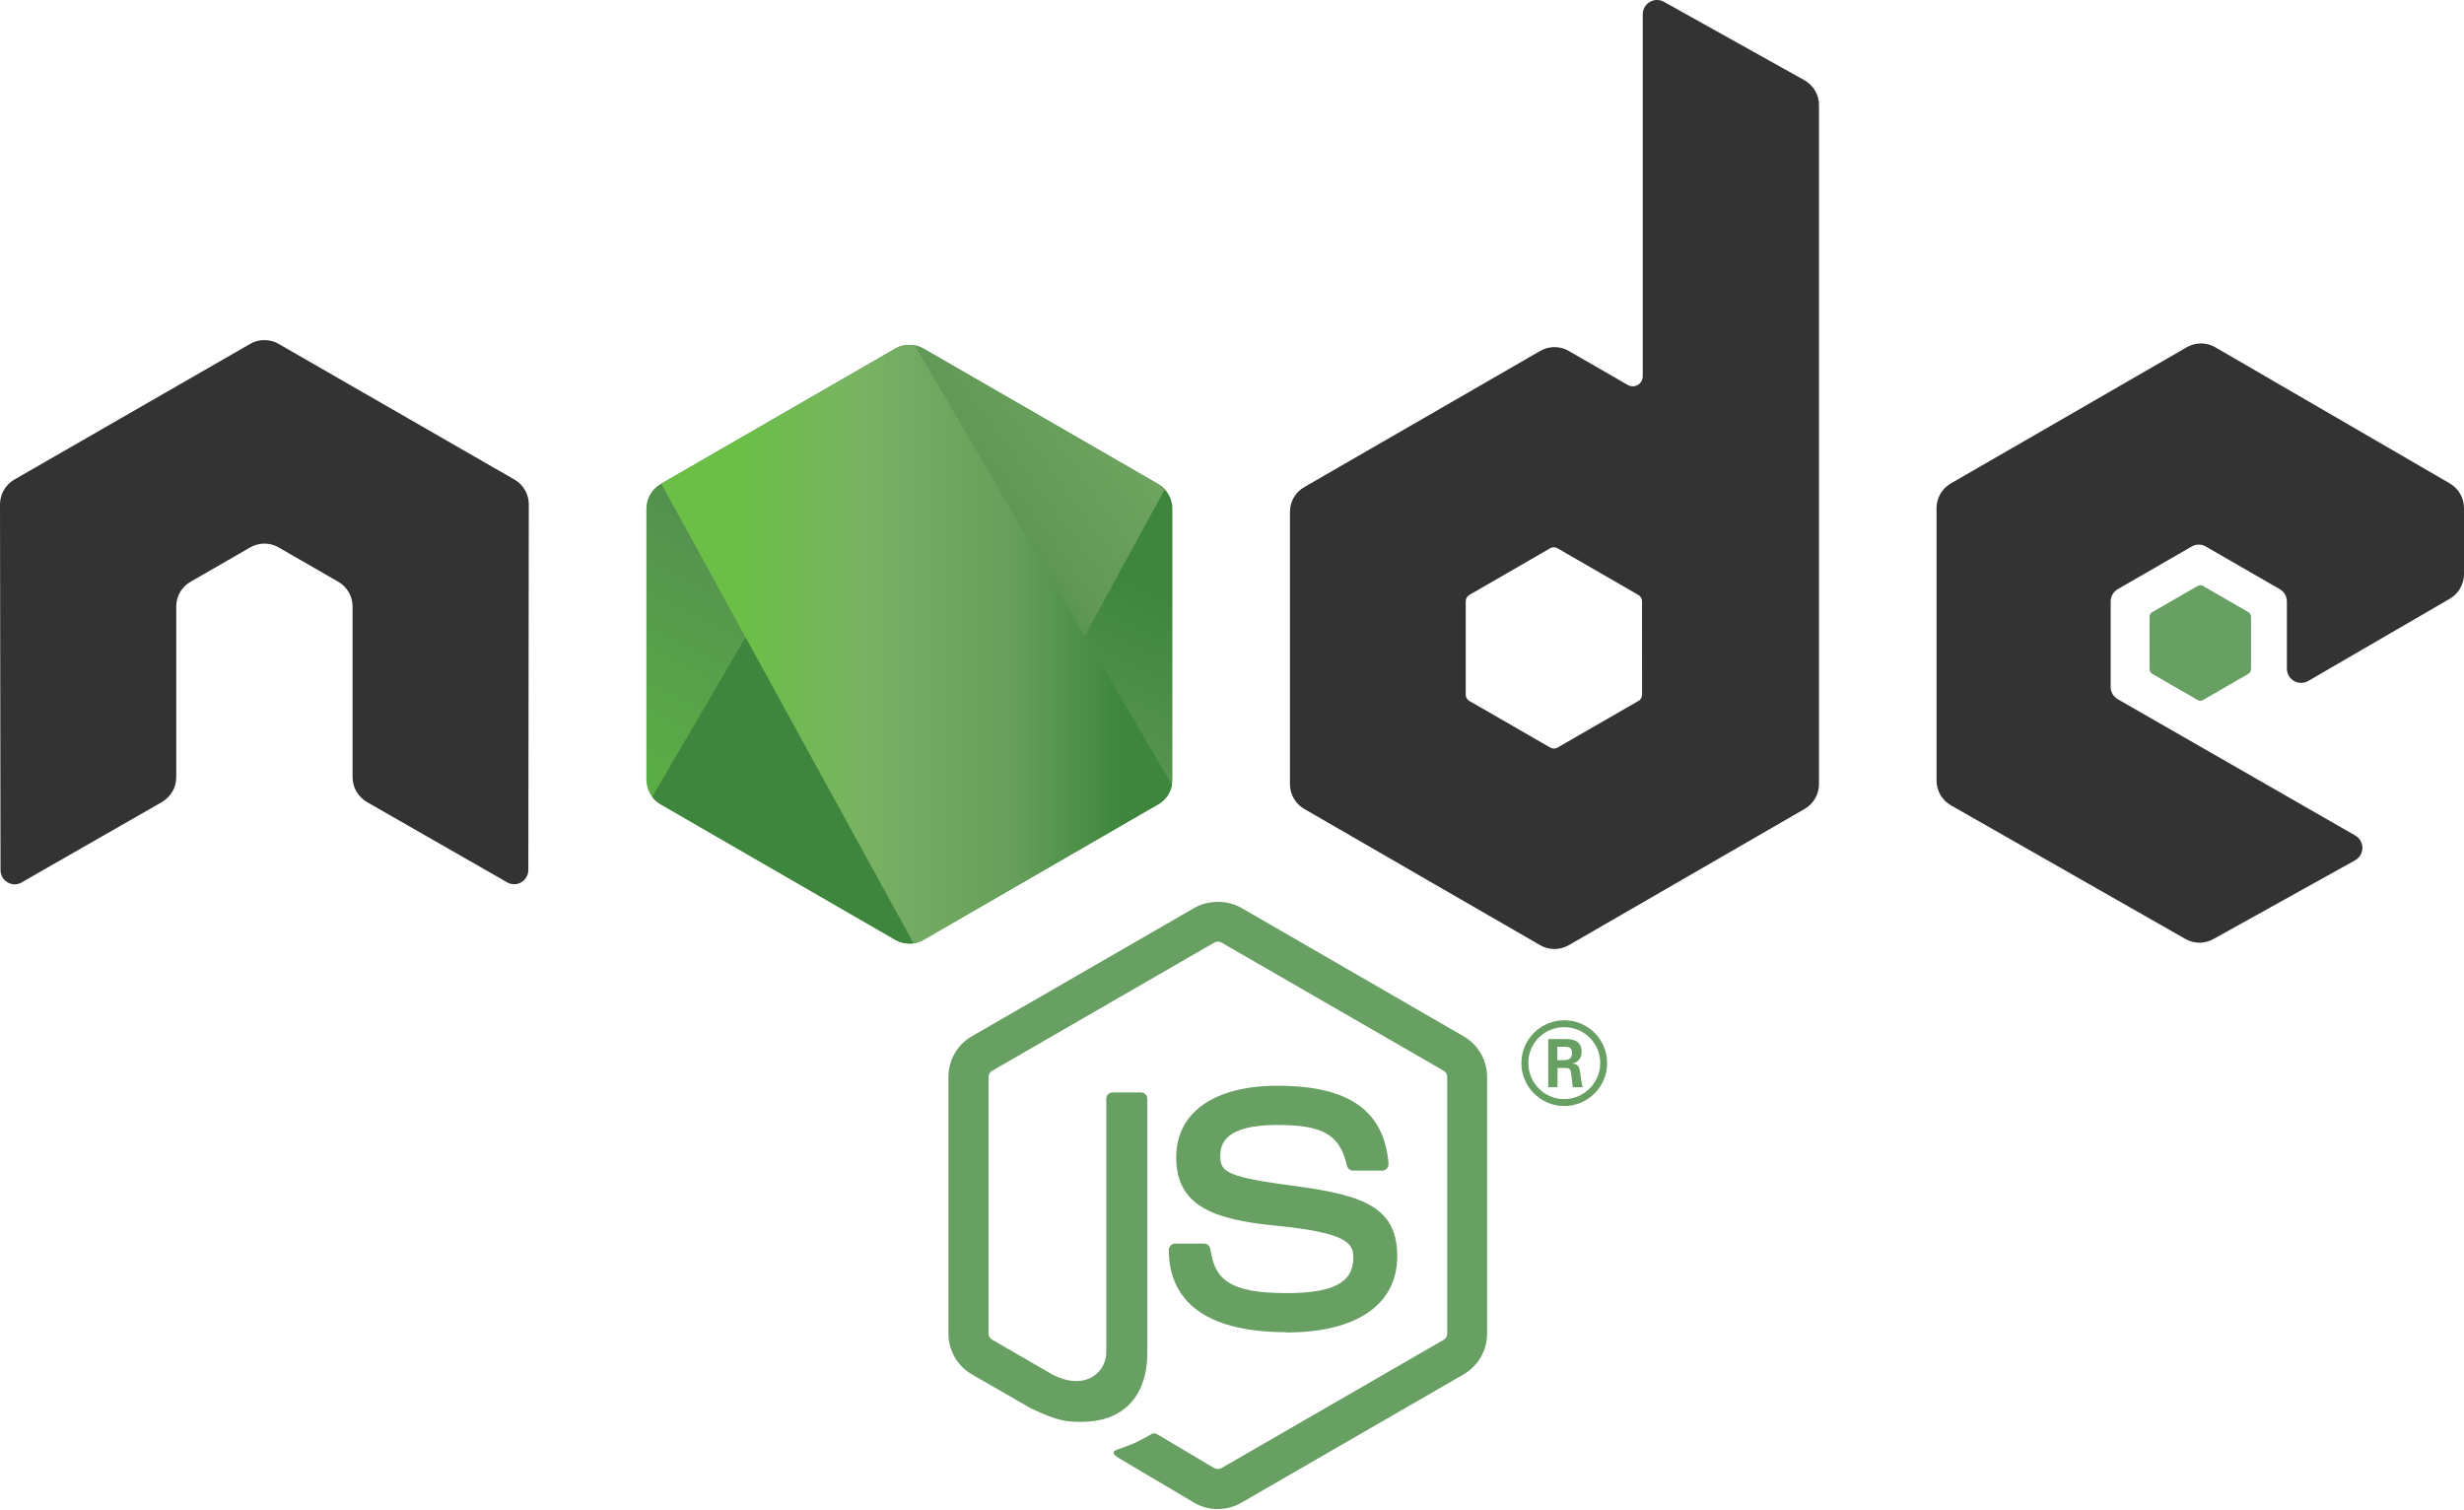
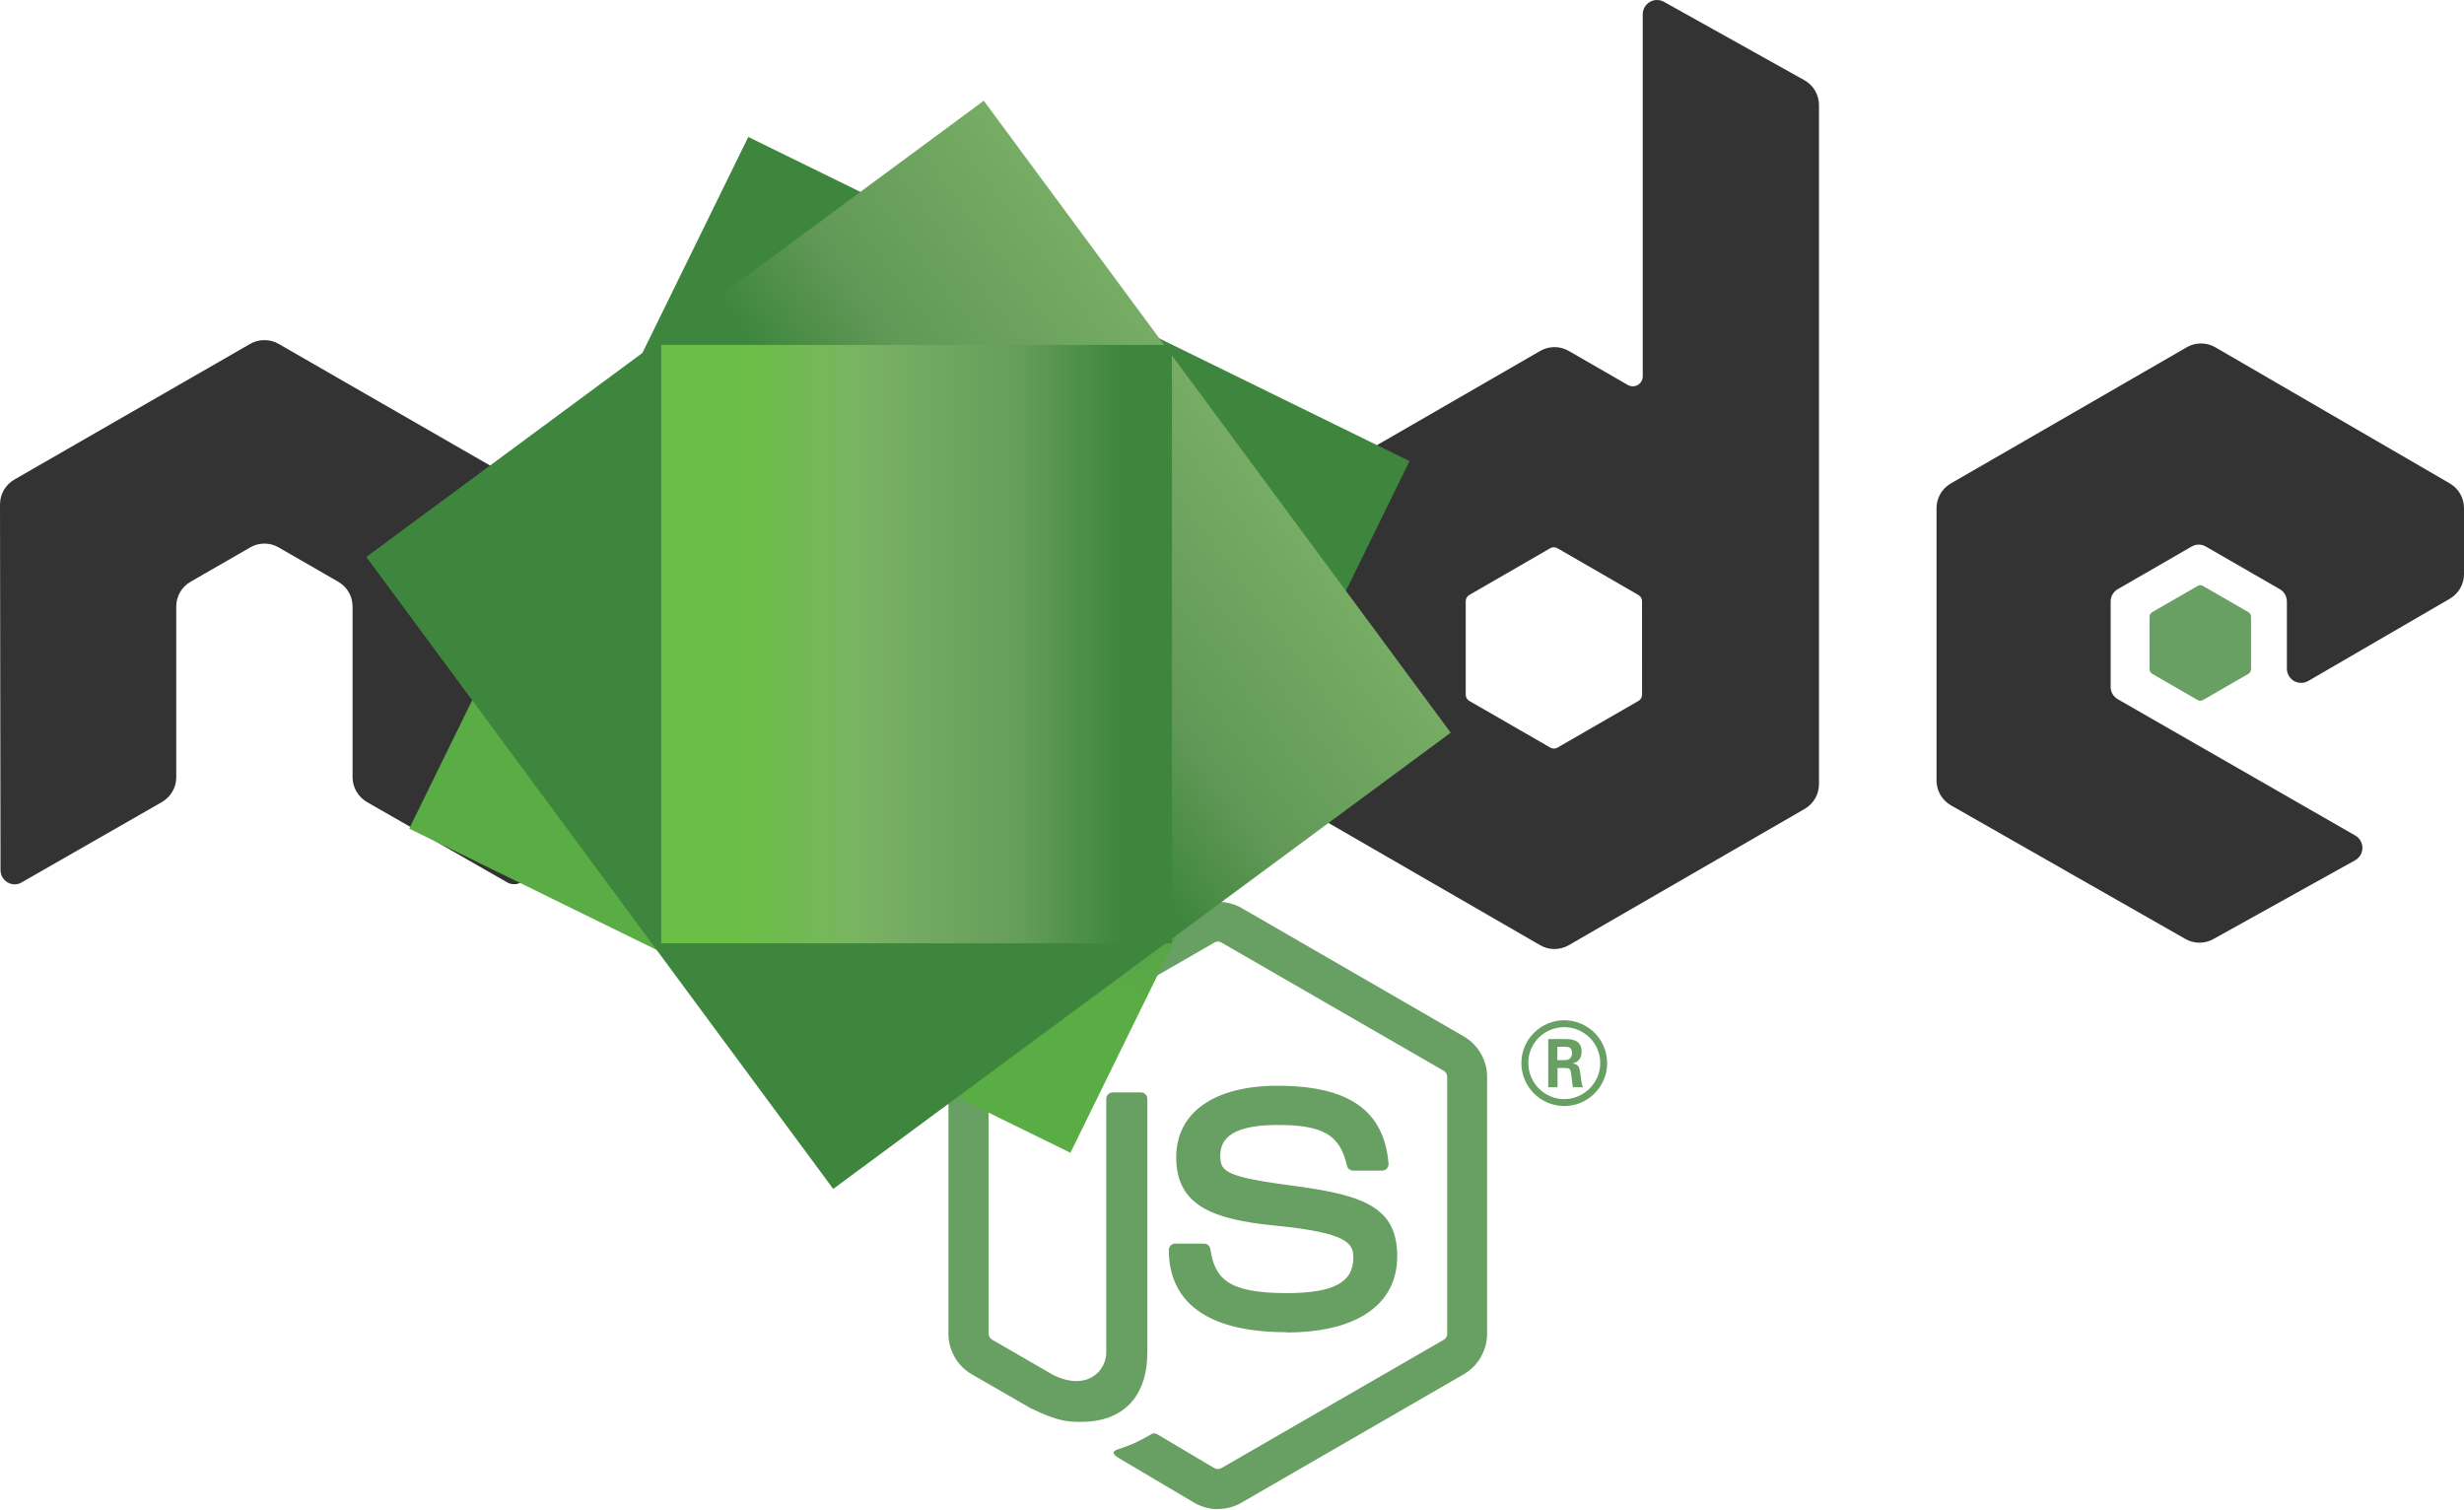
<svg xmlns="http://www.w3.org/2000/svg" width="589.827" height="361.238" version="1.2" viewBox="0 0 442.37 270.929">
  <defs>
    <clipPath id="a">
      <path d="M239.03 226.605l-42.13 24.317c-1.578.91-2.546 2.59-2.546 4.406v48.668c0 1.817.968 3.496 2.546 4.406l42.133 24.336c1.575.907 3.517.907 5.09 0l42.126-24.336c1.57-.91 2.54-2.59 2.54-4.406v-48.668c0-1.816-.97-3.496-2.55-4.406l-42.12-24.317c-.79-.453-1.67-.68-2.55-.68-.88 0-1.76.227-2.55.68" />
    </clipPath>
    <linearGradient id="b" x1="-.348" x2="1.251" gradientTransform="rotate(116.114 53.1 202.97) scale(86.48)" gradientUnits="userSpaceOnUse">
      <stop offset=".3" stop-color="#3E863D" />
      <stop offset=".5" stop-color="#55934F" />
      <stop offset=".8" stop-color="#5AAD45" />
    </linearGradient>
    <clipPath id="c">
      <path d="M195.398 307.086c.403.523.907.976 1.5 1.316l36.14 20.875 6.02 3.46c.9.52 1.926.74 2.934.665.336-.027.672-.09 1-.183l44.434-81.36c-.34-.37-.738-.68-1.184-.94l-27.586-15.93-14.582-8.39c-.414-.24-.863-.41-1.32-.53zm0 0" />
    </clipPath>
    <linearGradient id="d" x1="-.456" x2=".582" gradientTransform="rotate(-36.46 550.846 -214.337) scale(132.798)" gradientUnits="userSpaceOnUse">
      <stop offset=".57" stop-color="#3E863D" />
      <stop offset=".72" stop-color="#619857" />
      <stop offset="1" stop-color="#76AC64" />
    </linearGradient>
    <clipPath id="e">
      <path d="M241.066 225.953c-.707.07-1.398.29-2.035.652l-42.01 24.247 45.3 82.51c.63-.09 1.25-.3 1.81-.624l42.13-24.336c1.3-.754 2.19-2.03 2.46-3.476l-46.18-78.89c-.34-.067-.68-.102-1.03-.102-.14 0-.28.007-.42.02" />
    </clipPath>
    <linearGradient id="f" x1=".043" x2=".984" gradientTransform="translate(192.862 279.652) scale(97.417)" gradientUnits="userSpaceOnUse">
      <stop offset=".16" stop-color="#6BBF47" />
      <stop offset=".38" stop-color="#79B461" />
      <stop offset=".47" stop-color="#75AC64" />
      <stop offset=".7" stop-color="#659E5A" />
      <stop offset=".9" stop-color="#3E863D" />
    </linearGradient>
  </defs>
  <path fill="#689f63" d="M218.647 270.93c-1.46 0-2.91-.383-4.19-1.12l-13.337-7.896c-1.992-1.114-1.02-1.508-.363-1.735 2.656-.93 3.195-1.14 6.03-2.75.298-.17.688-.11.993.07l10.246 6.08c.37.2.895.2 1.238 0l39.95-23.06c.37-.21.61-.64.61-1.08v-46.1c0-.46-.24-.87-.618-1.1l-39.934-23.04c-.37-.22-.86-.22-1.23 0l-39.926 23.04c-.387.22-.633.65-.633 1.09v46.1c0 .44.24.86.62 1.07l10.94 6.32c5.94 2.97 9.57-.53 9.57-4.05v-45.5c0-.65.51-1.15 1.16-1.15h5.06c.63 0 1.15.5 1.15 1.15v45.52c0 7.92-4.32 12.47-11.83 12.47-2.31 0-4.13 0-9.21-2.5l-10.48-6.04c-2.59-1.5-4.19-4.3-4.19-7.29v-46.1c0-3 1.6-5.8 4.19-7.28l39.99-23.07c2.53-1.43 5.89-1.43 8.4 0l39.94 23.08c2.58 1.49 4.19 4.28 4.19 7.28v46.1c0 2.99-1.61 5.78-4.19 7.28l-39.94 23.07c-1.28.74-2.73 1.12-4.21 1.12" />
  <path fill="#689f63" d="M230.987 239.164c-17.48 0-21.145-8.024-21.145-14.754 0-.64.516-1.15 1.157-1.15h5.16c.57 0 1.05.415 1.14.978.78 5.258 3.1 7.91 13.67 7.91 8.42 0 12-1.902 12-6.367 0-2.57-1.02-4.48-14.1-5.76-10.94-1.08-17.7-3.49-17.7-12.24 0-8.06 6.8-12.86 18.19-12.86 12.79 0 19.13 4.44 19.93 13.98.03.33-.09.65-.31.89-.22.23-.53.37-.85.37h-5.19c-.54 0-1.01-.38-1.12-.9-1.25-5.53-4.27-7.3-12.48-7.3-9.19 0-10.26 3.2-10.26 5.6 0 2.91 1.26 3.76 13.66 5.4 12.28 1.63 18.11 3.93 18.11 12.56 0 8.7-7.26 13.69-19.92 13.69m48.66-48.89h1.34c1.1 0 1.31-.77 1.31-1.22 0-1.18-.81-1.18-1.26-1.18h-1.38zm-1.63-3.78h2.97c1.02 0 3.02 0 3.02 2.28 0 1.59-1.02 1.92-1.63 2.12 1.19.08 1.27.86 1.43 1.96.08.69.21 1.88.45 2.28h-1.83c-.05-.4-.33-2.6-.33-2.72-.12-.49-.29-.73-.9-.73h-1.51v3.46h-1.67zm-3.57 4.3c0 3.58 2.89 6.48 6.44 6.48 3.58 0 6.47-2.96 6.47-6.48 0-3.59-2.93-6.44-6.48-6.44-3.5 0-6.44 2.81-6.44 6.43m14.16.03c0 4.24-3.47 7.7-7.7 7.7-4.2 0-7.7-3.42-7.7-7.7 0-4.36 3.58-7.7 7.7-7.7 4.15 0 7.69 3.35 7.69 7.7" />
  <path fill="#333" fill-rule="evenodd" d="M94.936 90.55c0-1.84-.97-3.53-2.558-4.445l-42.356-24.37c-.715-.42-1.516-.64-2.328-.67h-.438c-.812.03-1.613.25-2.34.67L2.562 86.105C.984 87.025 0 88.715 0 90.555l.093 65.64c0 .91.47 1.76 1.27 2.21.78.48 1.76.48 2.54 0l25.18-14.42c1.59-.946 2.56-2.618 2.56-4.44V108.88c0-1.83.97-3.52 2.555-4.43l10.72-6.174c.796-.46 1.67-.688 2.56-.688.876 0 1.77.226 2.544.687l10.715 6.172c1.586.91 2.56 2.6 2.56 4.43v30.663c0 1.82.983 3.5 2.565 4.44l25.164 14.41c.79.47 1.773.47 2.56 0 .776-.45 1.268-1.3 1.268-2.21zm199.868 34.176c0 .457-.243.88-.64 1.106l-14.548 8.386c-.395.227-.883.227-1.277 0l-14.55-8.386c-.4-.227-.64-.65-.64-1.106V107.93c0-.458.24-.88.63-1.11l14.54-8.4c.4-.23.89-.23 1.29 0l14.55 8.4c.4.23.64.652.64 1.11zM298.734.324c-.794-.442-1.76-.43-2.544.027-.78.46-1.262 1.3-1.262 2.21v65c0 .64-.34 1.23-.894 1.55-.55.32-1.235.32-1.79 0L281.634 63c-1.58-.914-3.526-.914-5.112 0l-42.37 24.453c-1.583.91-2.56 2.6-2.56 4.42v48.92c0 1.83.977 3.51 2.56 4.43l42.37 24.47c1.582.91 3.53.91 5.117 0l42.37-24.48c1.58-.92 2.56-2.6 2.56-4.43V18.863c0-1.856-1.01-3.563-2.63-4.47zm141.093 107.164c1.574-.914 2.543-2.602 2.543-4.422V91.21c0-1.824-.97-3.507-2.547-4.425l-42.1-24.44c-1.59-.92-3.54-.92-5.13 0l-42.36 24.45c-1.59.92-2.56 2.6-2.56 4.43v48.9c0 1.84.99 3.54 2.58 4.45l42.09 23.99c1.55.89 3.45.9 5.02.03l25.46-14.15c.8-.45 1.31-1.3 1.31-2.22 0-.92-.49-1.78-1.29-2.23l-42.62-24.46c-.8-.45-1.29-1.3-1.29-2.21v-15.34c0-.916.48-1.76 1.28-2.216l13.26-7.65c.79-.46 1.76-.46 2.55 0l13.27 7.65c.79.45 1.28 1.3 1.28 2.21v12.06c0 .91.49 1.76 1.28 2.22.79.45 1.77.45 2.56-.01zm0 0" />
  <path fill="#689f63" fill-rule="evenodd" d="M394.538 105.2c.3-.177.676-.177.98 0l8.13 4.69c.304.176.49.5.49.85v9.39c0 .35-.186.674-.49.85l-8.13 4.69c-.304.177-.68.177-.98 0l-8.125-4.69c-.31-.176-.5-.5-.5-.85v-9.39c0-.35.18-.674.49-.85zm0 0" />
-   <g clip-path="url(#a)" transform="translate(-78.306 -164.016)">
+   <g clipPath="url(#a)" transform="translate(-78.306 -164.016)">
    <path fill="url(#b)" d="M331.363 246.793l-118.715-58.19-60.87 124.174L270.49 370.97zm0 0" />
  </g>
-   <g clip-path="url(#c)" transform="translate(-78.306 -164.016)">
+   <g clipPath="url(#c)" transform="translate(-78.306 -164.016)">
    <path fill="url(#d)" d="M144.07 264.004l83.825 113.453 110.86-81.906-83.83-113.45zm0 0" />
  </g>
-   <g clip-path="url(#e)" transform="translate(-78.306 -164.016)">
+   <g clipPath="url(#e)" transform="translate(-78.306 -164.016)">
    <path fill="url(#f)" d="M197.02 225.934v107.43h91.683v-107.43zm0 0" />
  </g>
</svg>
